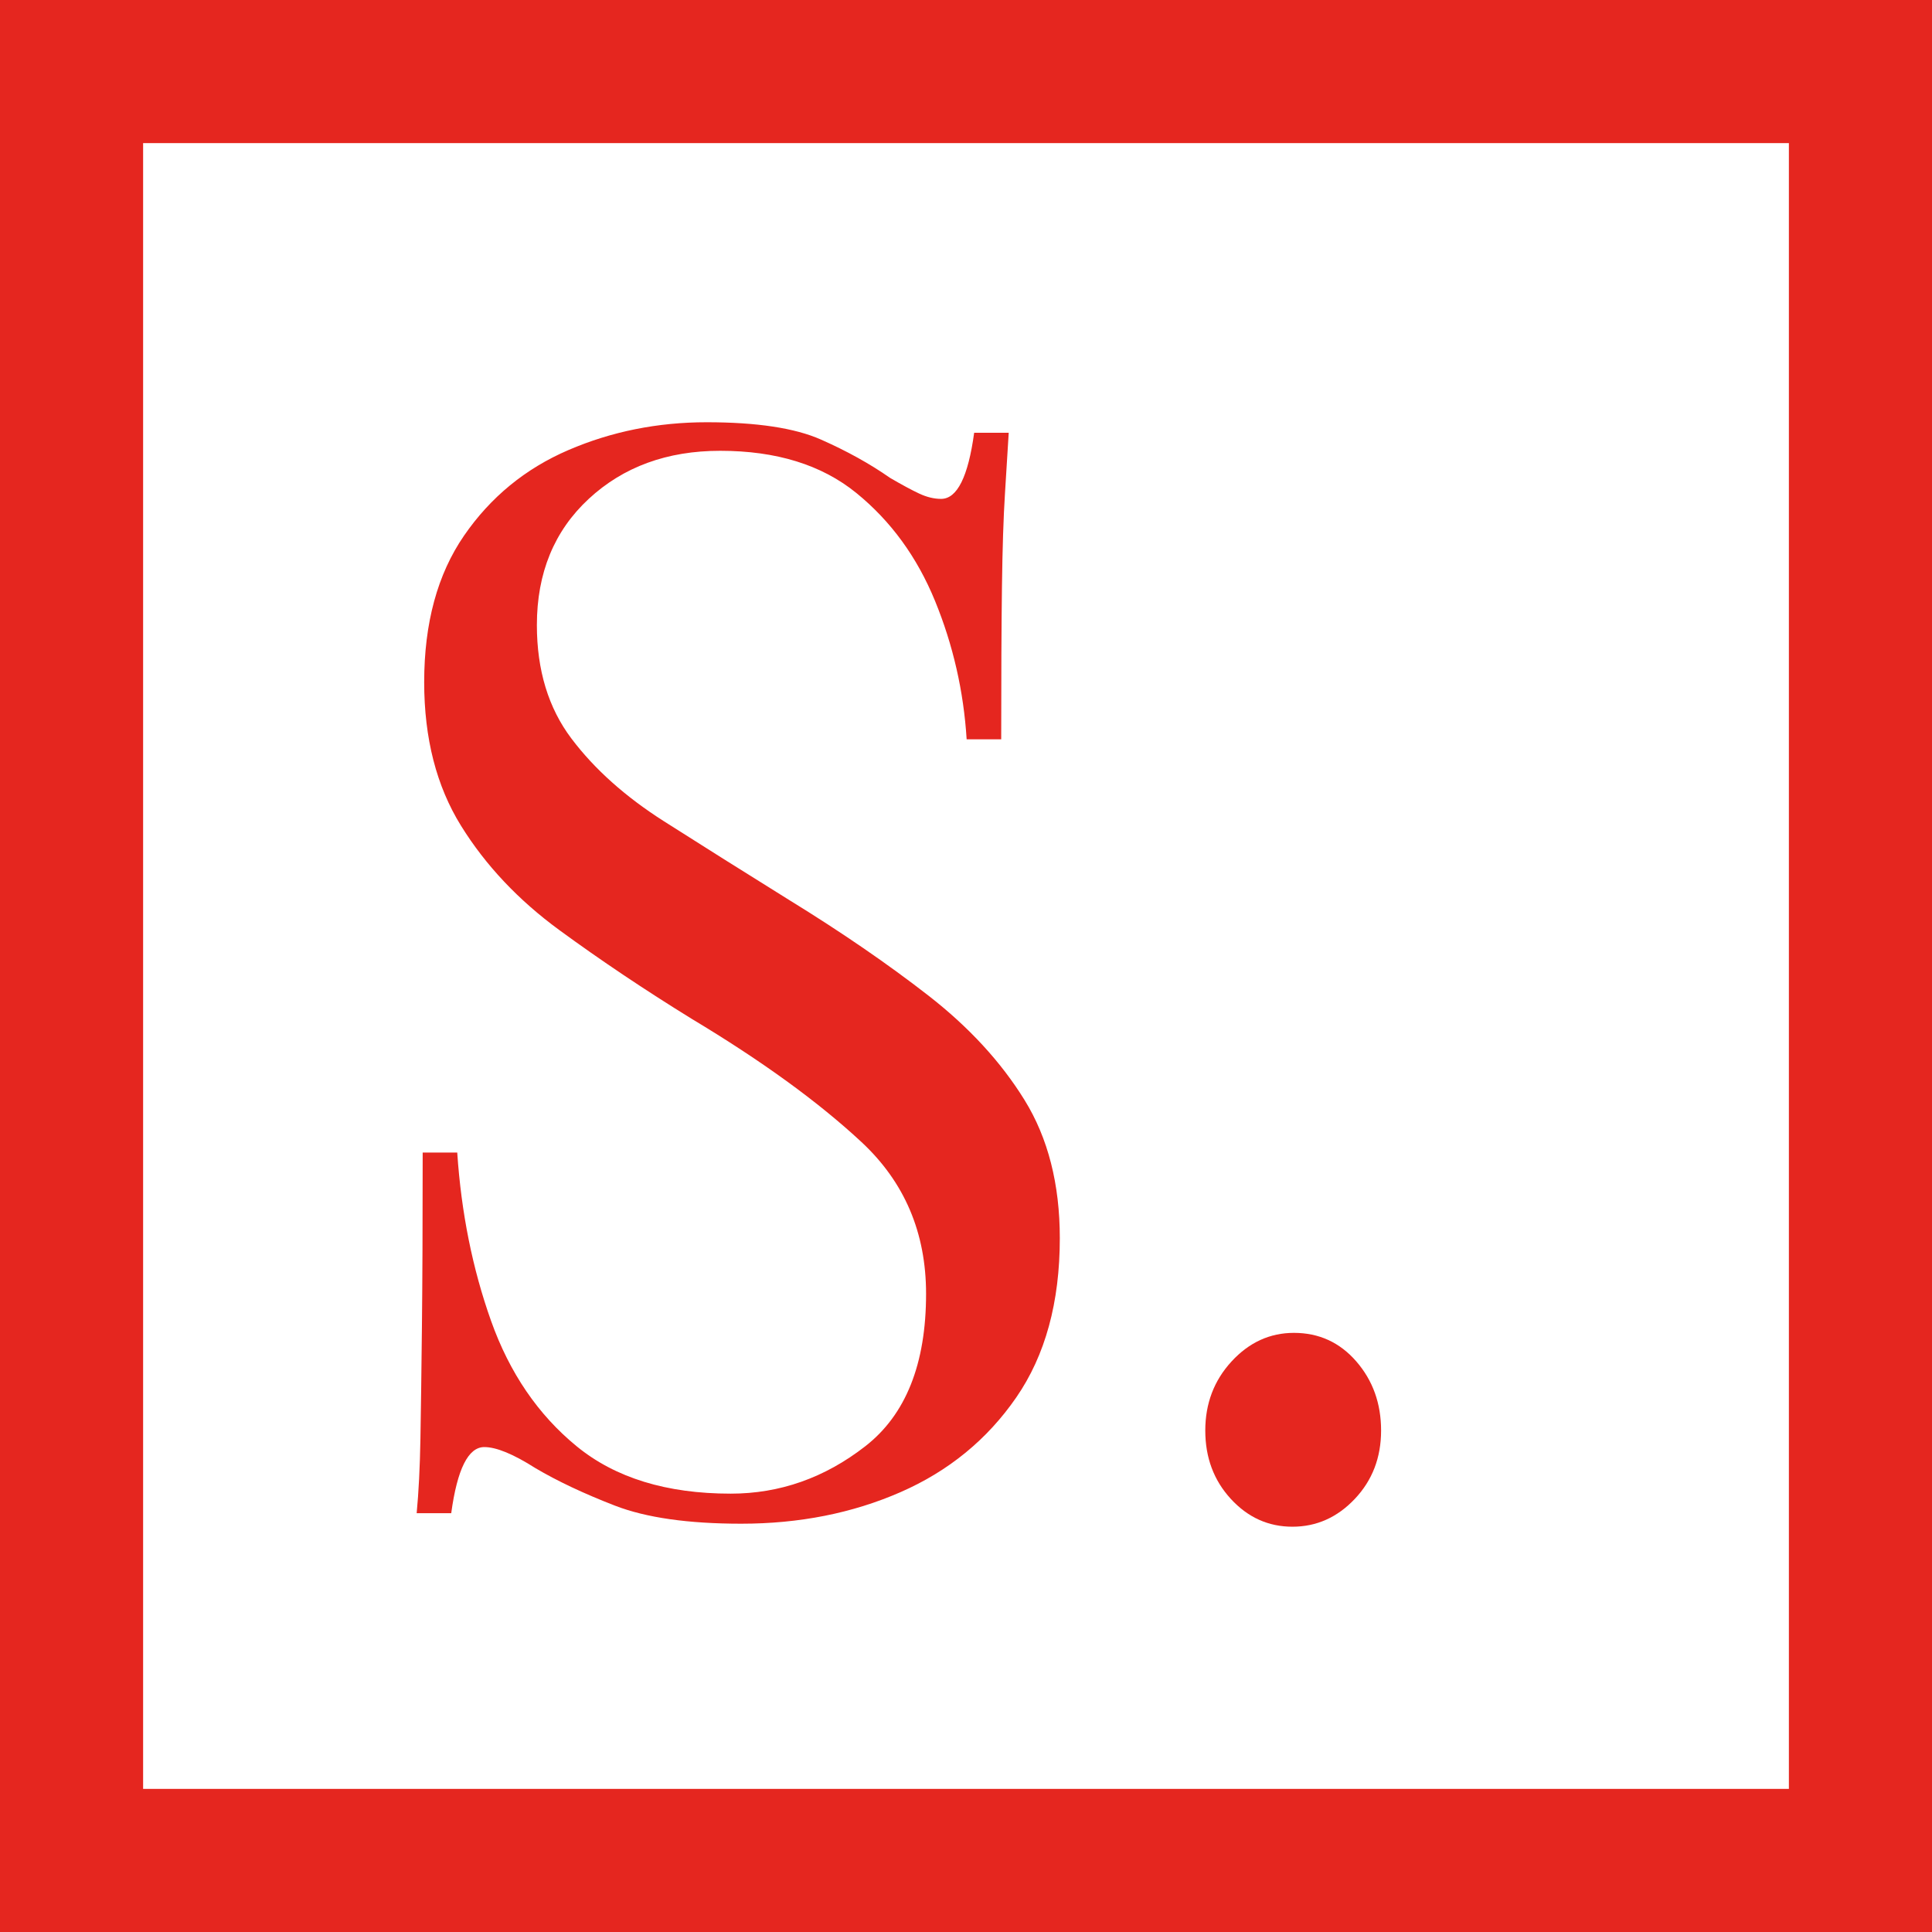
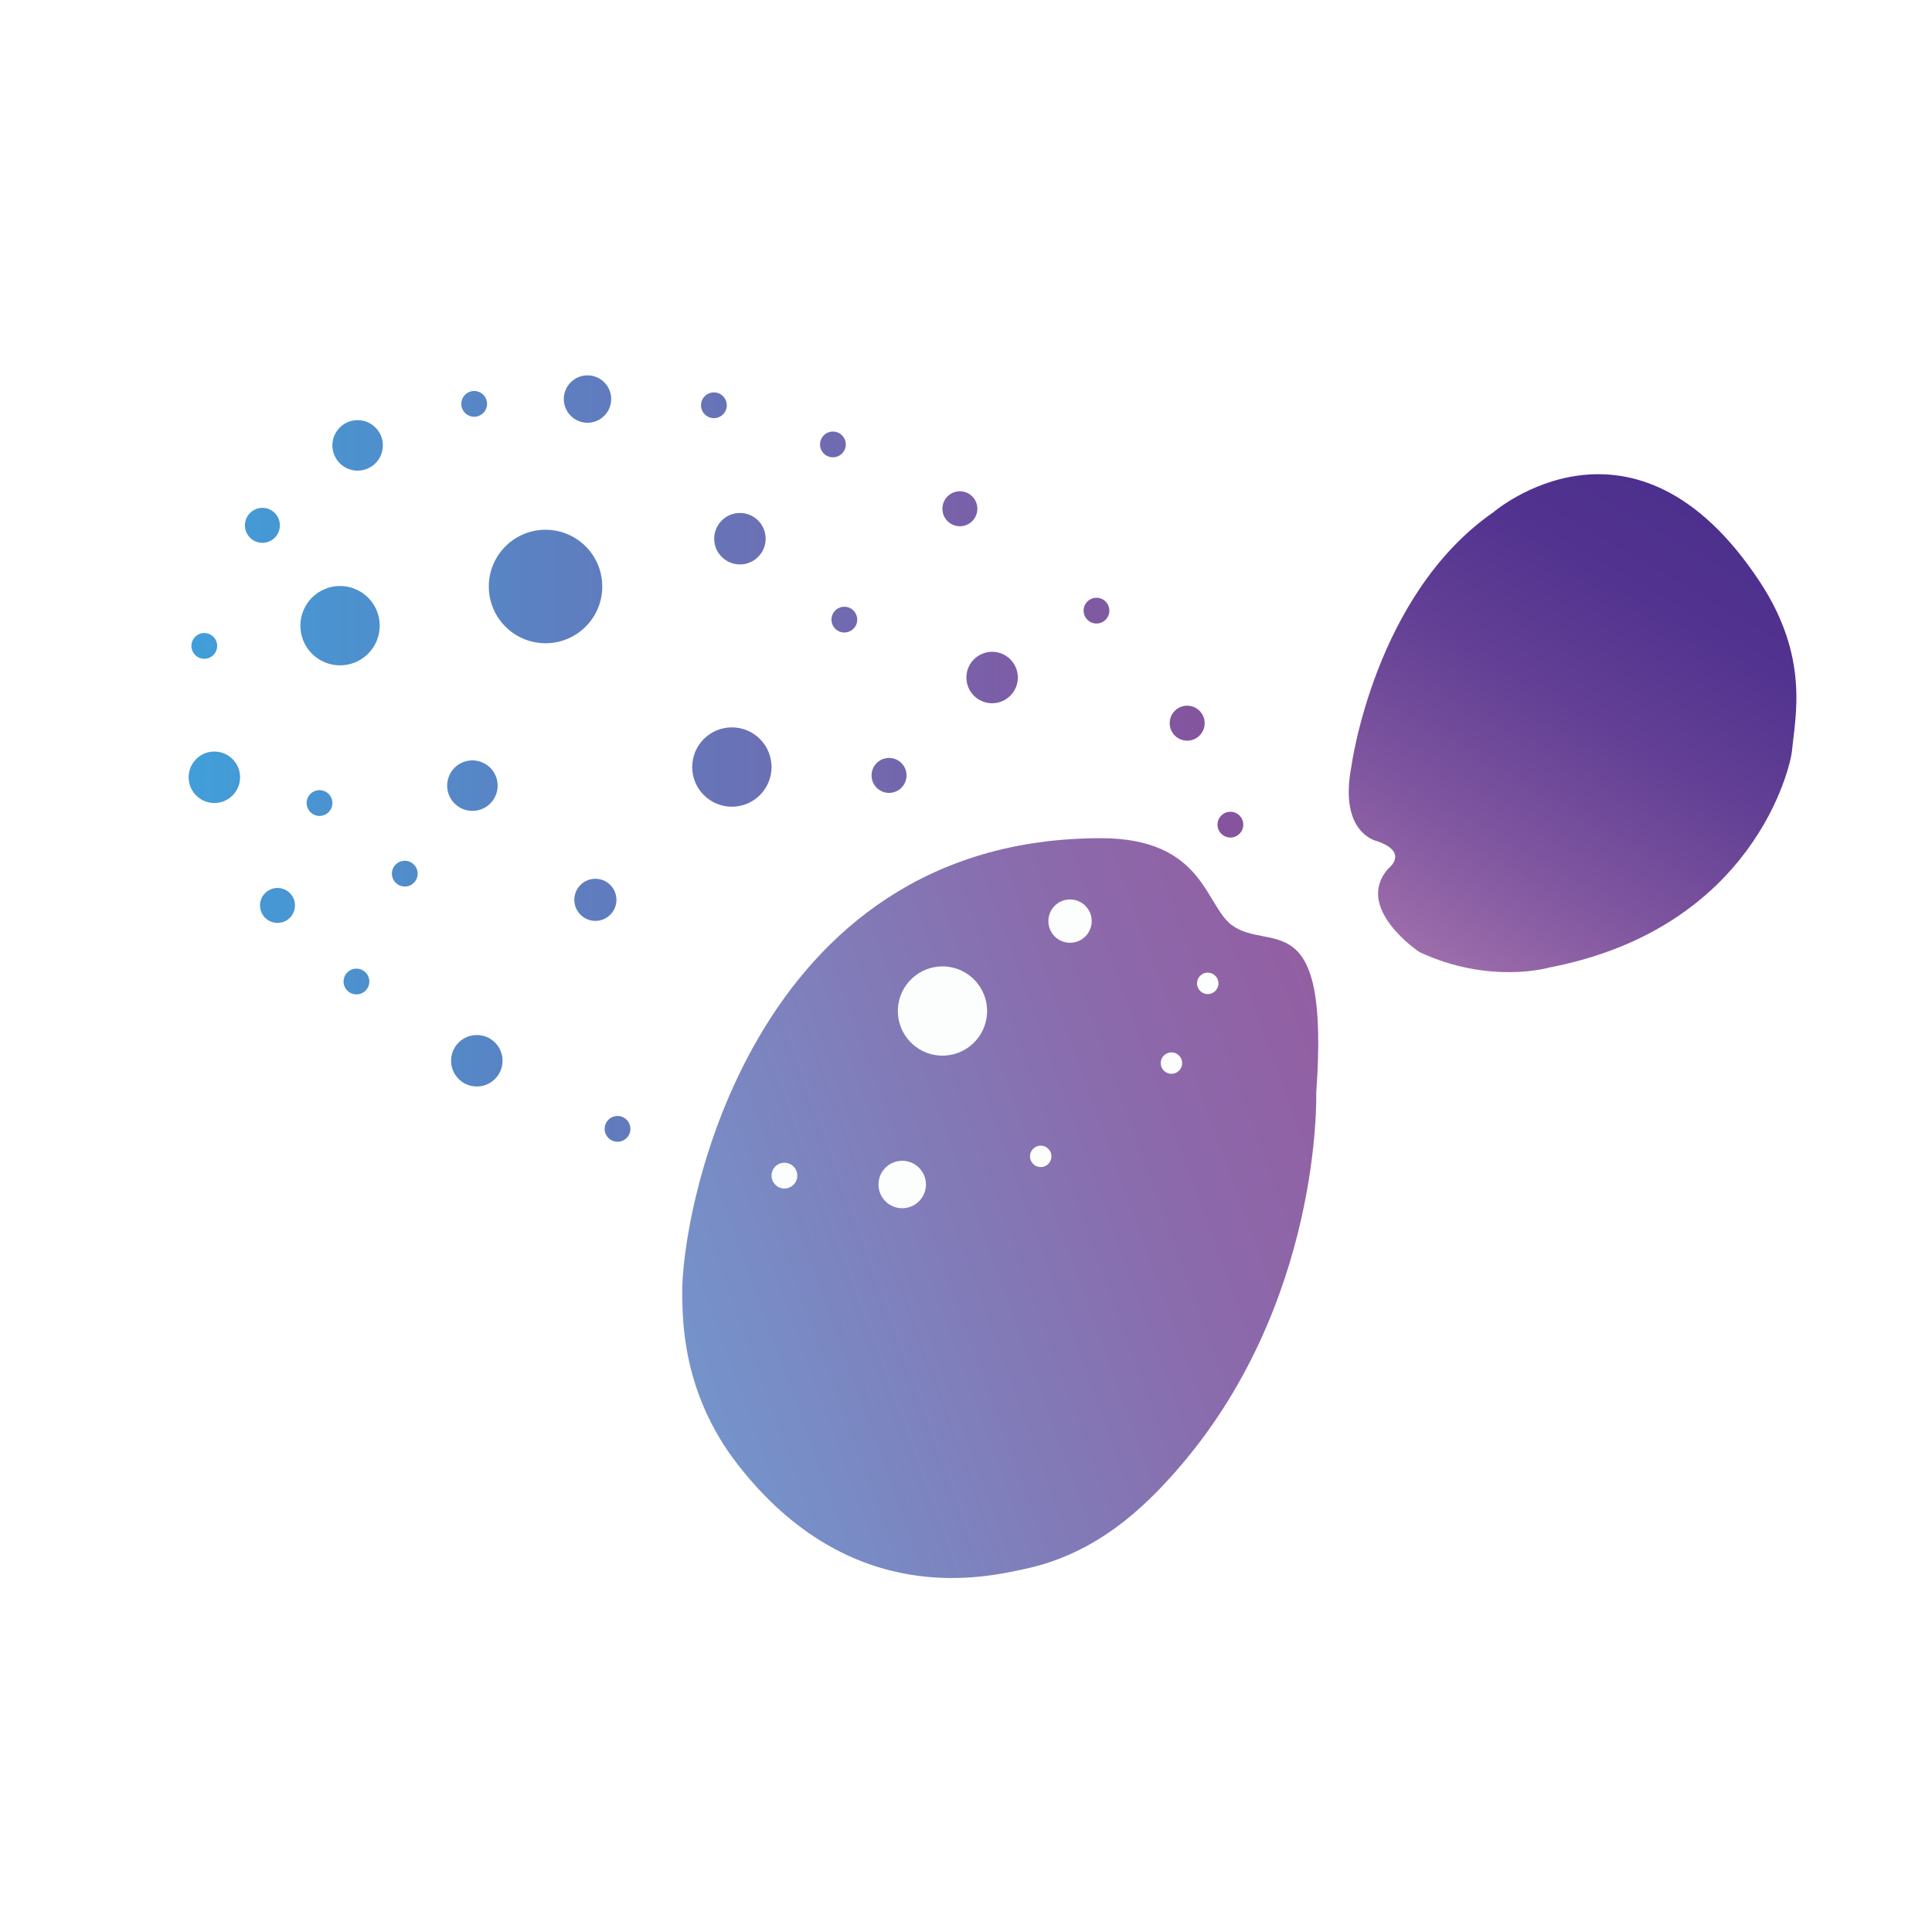
- <svg xmlns="http://www.w3.org/2000/svg" width="54px" height="54px" viewBox="0 0 54 54" version="1.1">
-   <g id="Page-1" stroke="none" stroke-width="1" fill="none" fill-rule="evenodd">
-     <g id="logo-mobile">
-       <rect id="Rectangle-6" stroke="#E5261F" stroke-width="4" fill-rule="nonzero" x="2" y="2" width="50" height="50" />
-       <path id="." fill="#E5261F" d="M34.402,41.895 C33.926,41.377 33.688,40.74 33.688,39.984 C33.688,39.228 33.933,38.584 34.423,38.052 C34.913,37.52 35.494,37.254 36.166,37.254 C36.866,37.254 37.447,37.52 37.909,38.052 C38.371,38.584 38.602,39.228 38.602,39.984 C38.602,40.74 38.357,41.377 37.867,41.895 C37.377,42.413 36.796,42.672 36.124,42.672 C35.452,42.672 34.878,42.413 34.402,41.895 Z" />
-       <path id="S" fill="#E5261F" fill-rule="nonzero" d="M20.718,42.588 C22.342,42.588 23.826,42.294 25.17,41.706 C26.514,41.118 27.592,40.236 28.404,39.06 C29.216,37.884 29.622,36.4 29.622,34.608 C29.622,33.096 29.293,31.808 28.635,30.744 C27.977,29.68 27.081,28.707 25.947,27.825 C24.813,26.943 23.518,26.054 22.062,25.158 C20.802,24.374 19.633,23.639 18.555,22.953 C17.477,22.267 16.616,21.497 15.972,20.643 C15.328,19.789 15.006,18.732 15.006,17.472 C15.006,16.016 15.489,14.84 16.455,13.944 C17.421,13.048 18.646,12.6 20.13,12.6 C21.698,12.6 22.965,12.992 23.931,13.776 C24.897,14.56 25.632,15.568 26.136,16.8 C26.64,18.032 26.934,19.32 27.018,20.664 L27.018,20.664 L27.984,20.664 C27.984,18.9 27.991,17.479 28.005,16.401 C28.019,15.323 28.047,14.455 28.089,13.797 C28.131,13.139 28.166,12.572 28.194,12.096 L28.194,12.096 L27.228,12.096 C27.06,13.328 26.752,13.944 26.304,13.944 C26.108,13.944 25.905,13.895 25.695,13.797 C25.485,13.699 25.212,13.552 24.876,13.356 C24.316,12.964 23.672,12.607 22.944,12.285 C22.216,11.963 21.152,11.802 19.752,11.802 C18.38,11.802 17.092,12.061 15.888,12.579 C14.684,13.097 13.711,13.895 12.969,14.973 C12.227,16.051 11.856,17.416 11.856,19.068 C11.856,20.636 12.199,21.973 12.885,23.079 C13.571,24.185 14.488,25.158 15.636,25.998 C16.784,26.838 18.016,27.664 19.332,28.476 C21.292,29.652 22.874,30.8 24.078,31.92 C25.282,33.04 25.884,34.454 25.884,36.162 C25.884,38.122 25.317,39.543 24.183,40.425 C23.049,41.307 21.796,41.748 20.424,41.748 C18.632,41.748 17.197,41.307 16.119,40.425 C15.041,39.543 14.243,38.374 13.725,36.918 C13.207,35.462 12.892,33.894 12.78,32.214 L12.78,32.214 L11.814,32.214 C11.814,34.174 11.807,35.798 11.793,37.086 C11.779,38.374 11.765,39.417 11.751,40.215 C11.737,41.013 11.702,41.706 11.646,42.294 L11.646,42.294 L12.612,42.294 C12.78,41.062 13.088,40.446 13.536,40.446 C13.872,40.446 14.348,40.642 14.964,41.034 C15.58,41.398 16.322,41.748 17.19,42.084 C18.058,42.42 19.234,42.588 20.718,42.588 Z" />
-     </g>
-   </g>
+ <svg xmlns="http://www.w3.org/2000/svg" xmlns:xlink="http://www.w3.org/1999/xlink" id="Layer_1" data-name="Layer 1" version="1.1" viewBox="0 0 600 600">
+   <defs>
+     <style>
+       .cls-1 {
+         fill: url(#_未命名的渐变_86);
+       }
+ 
+       .cls-1, .cls-2, .cls-3, .cls-4, .cls-5, .cls-6 {
+         stroke-width: 0px;
+       }
+ 
+       .cls-2 {
+         fill: url(#_未命名的渐变_90);
+       }
+ 
+       .cls-3 {
+         fill: url(#_未命名的渐变_51);
+       }
+ 
+       .cls-7 {
+         clip-path: url(#clippath);
+       }
+ 
+       .cls-4 {
+         fill: none;
+       }
+ 
+       .cls-5 {
+         fill: url(#_未命名的渐变_90-2);
+       }
+ 
+       .cls-8 {
+         clip-path: url(#clippath-1);
+       }
+ 
+       .cls-9 {
+         clip-path: url(#clippath-4);
+       }
+ 
+       .cls-10 {
+         clip-path: url(#clippath-3);
+       }
+ 
+       .cls-11 {
+         clip-path: url(#clippath-2);
+       }
+ 
+       .cls-12 {
+         clip-path: url(#clippath-7);
+       }
+ 
+       .cls-13 {
+         clip-path: url(#clippath-8);
+       }
+ 
+       .cls-14 {
+         clip-path: url(#clippath-6);
+       }
+ 
+       .cls-15 {
+         clip-path: url(#clippath-5);
+       }
+ 
+       .cls-16 {
+         clip-path: url(#clippath-9);
+       }
+ 
+       .cls-17 {
+         clip-path: url(#clippath-20);
+       }
+ 
+       .cls-18 {
+         clip-path: url(#clippath-21);
+       }
+ 
+       .cls-19 {
+         clip-path: url(#clippath-24);
+       }
+ 
+       .cls-20 {
+         clip-path: url(#clippath-23);
+       }
+ 
+       .cls-21 {
+         clip-path: url(#clippath-22);
+       }
+ 
+       .cls-22 {
+         clip-path: url(#clippath-25);
+       }
+ 
+       .cls-23 {
+         clip-path: url(#clippath-26);
+       }
+ 
+       .cls-24 {
+         clip-path: url(#clippath-14);
+       }
+ 
+       .cls-25 {
+         clip-path: url(#clippath-13);
+       }
+ 
+       .cls-26 {
+         clip-path: url(#clippath-12);
+       }
+ 
+       .cls-27 {
+         clip-path: url(#clippath-10);
+       }
+ 
+       .cls-28 {
+         clip-path: url(#clippath-15);
+       }
+ 
+       .cls-29 {
+         clip-path: url(#clippath-17);
+       }
+ 
+       .cls-30 {
+         clip-path: url(#clippath-16);
+       }
+ 
+       .cls-31 {
+         clip-path: url(#clippath-19);
+       }
+ 
+       .cls-32 {
+         clip-path: url(#clippath-11);
+       }
+ 
+       .cls-33 {
+         clip-path: url(#clippath-18);
+       }
+ 
+       .cls-6 {
+         fill: #fcfdfd;
+       }
+     </style>
+     <linearGradient id="_未命名的渐变_86" data-name="未命名的渐变 86" x1="209.91" y1="413.59" x2="419.56" y2="337.28" gradientUnits="userSpaceOnUse">
+       <stop offset="0" stop-color="#7593cb" />
+       <stop offset=".08" stop-color="#778ec7" />
+       <stop offset=".68" stop-color="#8a6bac" />
+       <stop offset="1" stop-color="#925fa3" />
+     </linearGradient>
+     <clipPath id="clippath">
+       <circle class="cls-4" cx="169.42" cy="182.14" r="17.62" transform="translate(-79.33 181.57) rotate(-46.94)" />
+     </clipPath>
+     <linearGradient id="_未命名的渐变_90" data-name="未命名的渐变 90" x1="49.33" y1="245.86" x2="395.64" y2="245.86" gradientUnits="userSpaceOnUse">
+       <stop offset="0" stop-color="#3ea1db" />
+       <stop offset=".35" stop-color="#5c80c1" />
+       <stop offset=".77" stop-color="#7c5da6" />
+       <stop offset="1" stop-color="#88519c" />
+     </linearGradient>
+     <clipPath id="clippath-1">
+       <circle class="cls-4" cx="105.6" cy="194.31" r="12.32" transform="translate(-114.4 216.82) rotate(-67.32)" />
+     </clipPath>
+     <clipPath id="clippath-2">
+       <circle class="cls-4" cx="66.57" cy="241.39" r="7.99" />
+     </clipPath>
+     <clipPath id="clippath-3">
+       <circle class="cls-4" cx="146.71" cy="244.01" r="7.84" transform="translate(-134.95 285.61) rotate(-67.39)" />
+     </clipPath>
+     <clipPath id="clippath-4">
+       <circle class="cls-4" cx="111.05" cy="138.33" r="7.84" transform="translate(-2.55 2.09) rotate(-1.07)" />
+     </clipPath>
+     <clipPath id="clippath-5">
+       <circle class="cls-4" cx="86.18" cy="281.19" r="5.43" />
+     </clipPath>
+     <clipPath id="clippath-6">
+       <path class="cls-4" d="M125.71,267.32c-2.21,0-4,1.79-4,4s1.79,4,4,4,4-1.79,4-4-1.79-4-4-4Z" />
+     </clipPath>
+     <clipPath id="clippath-7">
+       <circle class="cls-4" cx="110.7" cy="304.82" r="4" />
+     </clipPath>
+     <clipPath id="clippath-8">
+       <path class="cls-4" d="M191.78,346.58c-2.21,0-4,1.79-4,4s1.79,4,4,4,4-1.79,4-4-1.79-4-4-4Z" />
+     </clipPath>
+     <clipPath id="clippath-9">
+       <circle class="cls-4" cx="147.26" cy="125.43" r="4" />
+     </clipPath>
+     <clipPath id="clippath-10">
+       <circle class="cls-4" cx="63.44" cy="200.59" r="4" />
+     </clipPath>
+     <clipPath id="clippath-11">
+       <path class="cls-4" d="M99.23,245.39c-2.21,0-4,1.79-4,4s1.79,4,4,4,4-1.79,4-4-1.79-4-4-4Z" />
+     </clipPath>
+     <clipPath id="clippath-12">
+       <circle class="cls-4" cx="148.07" cy="329.41" r="7.99" transform="translate(-187.17 463.75) rotate(-87.63)" />
+     </clipPath>
+     <clipPath id="clippath-13">
+       <circle class="cls-4" cx="229.79" cy="167.3" r="7.99" />
+     </clipPath>
+     <clipPath id="clippath-14">
+       <path class="cls-4" d="M182.45,131.29c4.06,0,7.36-3.29,7.36-7.36s-3.3-7.36-7.36-7.36-7.36,3.3-7.36,7.36,3.3,7.36,7.36,7.36Z" />
+     </clipPath>
+     <clipPath id="clippath-15">
+       <circle class="cls-4" cx="221.71" cy="125.86" r="4" />
+     </clipPath>
+     <clipPath id="clippath-16">
+       <circle class="cls-4" cx="258.67" cy="138.02" r="4" />
+     </clipPath>
+     <clipPath id="clippath-17">
+       <path class="cls-4" d="M308.11,202.42c-4.41,0-7.99,3.58-7.99,7.99s3.58,7.99,7.99,7.99,7.99-3.58,7.99-7.99-3.58-7.99-7.99-7.99Z" />
+     </clipPath>
+     <clipPath id="clippath-18">
+       <path class="cls-4" d="M303.53,158c0-3-2.43-5.43-5.43-5.43s-5.43,2.43-5.43,5.43,2.43,5.43,5.43,5.43,5.43-2.43,5.43-5.43Z" />
+     </clipPath>
+     <clipPath id="clippath-19">
+       <circle class="cls-4" cx="262.22" cy="192.43" r="4" />
+     </clipPath>
+     <clipPath id="clippath-20">
+       <path class="cls-4" d="M340.52,185.64c-2.21,0-4,1.79-4,4s1.79,4,4,4,4-1.79,4-4-1.79-4-4-4Z" />
+     </clipPath>
+     <clipPath id="clippath-21">
+       <path class="cls-4" d="M368.69,219.16c-3,0-5.43,2.43-5.43,5.43s2.43,5.43,5.43,5.43,5.43-2.43,5.43-5.43-2.43-5.43-5.43-5.43Z" />
+     </clipPath>
+     <clipPath id="clippath-22">
+       <circle class="cls-4" cx="382.11" cy="256.1" r="4" />
+     </clipPath>
+     <clipPath id="clippath-23">
+       <path class="cls-4" d="M276.1,235.38c-3,0-5.43,2.43-5.43,5.43s2.43,5.43,5.43,5.43,5.43-2.43,5.43-5.43-2.43-5.43-5.43-5.43Z" />
+     </clipPath>
+     <clipPath id="clippath-24">
+       <circle class="cls-4" cx="184.9" cy="279.45" r="6.54" />
+     </clipPath>
+     <clipPath id="clippath-25">
+       <circle class="cls-4" cx="81.49" cy="163.15" r="5.43" />
+     </clipPath>
+     <clipPath id="clippath-26">
+       <path class="cls-4" d="M227.29,225.89c-6.8,0-12.32,5.52-12.32,12.32s5.52,12.32,12.32,12.32,12.32-5.52,12.32-12.32-5.52-12.32-12.32-12.32Z" />
+     </clipPath>
+     <linearGradient id="_未命名的渐变_90-2" data-name="未命名的渐变 90" y1="245.39" y2="245.39" xlink:href="#_未命名的渐变_90" />
+     <linearGradient id="_未命名的渐变_51" data-name="未命名的渐变 51" x1="447.83" y1="299.71" x2="529.03" y2="159.07" gradientUnits="userSpaceOnUse">
+       <stop offset="0" stop-color="#9d6dab" />
+       <stop offset=".26" stop-color="#7e559f" />
+       <stop offset=".55" stop-color="#634095" />
+       <stop offset=".8" stop-color="#52338f" />
+       <stop offset="1" stop-color="#4d2f8d" />
+     </linearGradient>
+   </defs>
+   <path class="cls-1" d="M341.9,260.31c31.92,0,32.36,20.86,40.64,26.98,11.78,8.72,30.55-7.4,26.22,52.21,0,0,1.99,65.87-43.85,117.71-9.45,10.69-24.19,25.27-46.57,30.02-11.46,2.43-53.9,13.21-89.39-32.62-17.09-22.07-16.88-44.6-17.08-51.96-.68-25.69,21.18-142.34,130.03-142.34Z" />
+   <g class="cls-7">
+     <path class="cls-2" d="M394.38,258.37c3.26,11.35-.45,20.63-3.82,36.76-3.92,18.82-11.92,35.45-40.94,59.68-37.13,31-112.53,32.38-205.06-18.04-74.7-40.71-126.58-107.35-73.56-181.81,21.74-30.53,100.88-57.25,187.43-25.66,11.02,4.02,112.35,46.94,135.95,129.08Z" />
+   </g>
+   <g class="cls-8">
+     <path class="cls-2" d="M394.38,258.37c3.26,11.35-.45,20.63-3.82,36.76-3.92,18.82-11.92,35.45-40.94,59.68-37.13,31-112.53,32.38-205.06-18.04-74.7-40.71-126.58-107.35-73.56-181.81,21.74-30.53,100.88-57.25,187.43-25.66,11.02,4.02,112.35,46.94,135.95,129.08Z" />
+   </g>
+   <g class="cls-11">
+     <path class="cls-2" d="M394.38,258.37c3.26,11.35-.45,20.63-3.82,36.76-3.92,18.82-11.92,35.45-40.94,59.68-37.13,31-112.53,32.38-205.06-18.04-74.7-40.71-126.58-107.35-73.56-181.81,21.74-30.53,100.88-57.25,187.43-25.66,11.02,4.02,112.35,46.94,135.95,129.08Z" />
+   </g>
+   <g class="cls-10">
+     <path class="cls-2" d="M394.38,258.37c3.26,11.35-.45,20.63-3.82,36.76-3.92,18.82-11.92,35.45-40.94,59.68-37.13,31-112.53,32.38-205.06-18.04-74.7-40.71-126.58-107.35-73.56-181.81,21.74-30.53,100.88-57.25,187.43-25.66,11.02,4.02,112.35,46.94,135.95,129.08Z" />
+   </g>
+   <g class="cls-9">
+     <path class="cls-2" d="M394.38,258.37c3.26,11.35-.45,20.63-3.82,36.76-3.92,18.82-11.92,35.45-40.94,59.68-37.13,31-112.53,32.38-205.06-18.04-74.7-40.71-126.58-107.35-73.56-181.81,21.74-30.53,100.88-57.25,187.43-25.66,11.02,4.02,112.35,46.94,135.95,129.08Z" />
+   </g>
+   <g class="cls-15">
+     <path class="cls-2" d="M394.38,258.37c3.26,11.35-.45,20.63-3.82,36.76-3.92,18.82-11.92,35.45-40.94,59.68-37.13,31-112.53,32.38-205.06-18.04-74.7-40.71-126.58-107.35-73.56-181.81,21.74-30.53,100.88-57.25,187.43-25.66,11.02,4.02,112.35,46.94,135.95,129.08Z" />
+   </g>
+   <g class="cls-14">
+     <path class="cls-2" d="M394.38,258.37c3.26,11.35-.45,20.63-3.82,36.76-3.92,18.82-11.92,35.45-40.94,59.68-37.13,31-112.53,32.38-205.06-18.04-74.7-40.71-126.58-107.35-73.56-181.81,21.74-30.53,100.88-57.25,187.43-25.66,11.02,4.02,112.35,46.94,135.95,129.08Z" />
+   </g>
+   <g class="cls-12">
+     <path class="cls-2" d="M394.38,258.37c3.26,11.35-.45,20.63-3.82,36.76-3.92,18.82-11.92,35.45-40.94,59.68-37.13,31-112.53,32.38-205.06-18.04-74.7-40.71-126.58-107.35-73.56-181.81,21.74-30.53,100.88-57.25,187.43-25.66,11.02,4.02,112.35,46.94,135.95,129.08Z" />
+   </g>
+   <g class="cls-13">
+     <path class="cls-2" d="M394.38,258.37c3.26,11.35-.45,20.63-3.82,36.76-3.92,18.82-11.92,35.45-40.94,59.68-37.13,31-112.53,32.38-205.06-18.04-74.7-40.71-126.58-107.35-73.56-181.81,21.74-30.53,100.88-57.25,187.43-25.66,11.02,4.02,112.35,46.94,135.95,129.08Z" />
+   </g>
+   <g class="cls-16">
+     <path class="cls-2" d="M394.38,258.37c3.26,11.35-.45,20.63-3.82,36.76-3.92,18.82-11.92,35.45-40.94,59.68-37.13,31-112.53,32.38-205.06-18.04-74.7-40.71-126.58-107.35-73.56-181.81,21.74-30.53,100.88-57.25,187.43-25.66,11.02,4.02,112.35,46.94,135.95,129.08Z" />
+   </g>
+   <g class="cls-27">
+     <path class="cls-2" d="M394.38,258.37c3.26,11.35-.45,20.63-3.82,36.76-3.92,18.82-11.92,35.45-40.94,59.68-37.13,31-112.53,32.38-205.06-18.04-74.7-40.71-126.58-107.35-73.56-181.81,21.74-30.53,100.88-57.25,187.43-25.66,11.02,4.02,112.35,46.94,135.95,129.08Z" />
+   </g>
+   <g class="cls-32">
+     <path class="cls-2" d="M394.38,258.37c3.26,11.35-.45,20.63-3.82,36.76-3.92,18.82-11.92,35.45-40.94,59.68-37.13,31-112.53,32.38-205.06-18.04-74.7-40.71-126.58-107.35-73.56-181.81,21.74-30.53,100.88-57.25,187.43-25.66,11.02,4.02,112.35,46.94,135.95,129.08Z" />
+   </g>
+   <g class="cls-26">
+     <path class="cls-2" d="M394.38,258.37c3.26,11.35-.45,20.63-3.82,36.76-3.92,18.82-11.92,35.45-40.94,59.68-37.13,31-112.53,32.38-205.06-18.04-74.7-40.71-126.58-107.35-73.56-181.81,21.74-30.53,100.88-57.25,187.43-25.66,11.02,4.02,112.35,46.94,135.95,129.08Z" />
+   </g>
+   <g class="cls-25">
+     <path class="cls-2" d="M394.38,258.37c3.26,11.35-.45,20.63-3.82,36.76-3.92,18.82-11.92,35.45-40.94,59.68-37.13,31-112.53,32.38-205.06-18.04-74.7-40.71-126.58-107.35-73.56-181.81,21.74-30.53,100.88-57.25,187.43-25.66,11.02,4.02,112.35,46.94,135.95,129.08Z" />
+   </g>
+   <g class="cls-24">
+     <path class="cls-2" d="M394.38,258.37c3.26,11.35-.45,20.63-3.82,36.76-3.92,18.82-11.92,35.45-40.94,59.68-37.13,31-112.53,32.38-205.06-18.04-74.7-40.71-126.58-107.35-73.56-181.81,21.74-30.53,100.88-57.25,187.43-25.66,11.02,4.02,112.35,46.94,135.95,129.08Z" />
+   </g>
+   <g class="cls-28">
+     <path class="cls-2" d="M394.38,258.37c3.26,11.35-.45,20.63-3.82,36.76-3.92,18.82-11.92,35.45-40.94,59.68-37.13,31-112.53,32.38-205.06-18.04-74.7-40.71-126.58-107.35-73.56-181.81,21.74-30.53,100.88-57.25,187.43-25.66,11.02,4.02,112.35,46.94,135.95,129.08Z" />
+   </g>
+   <g class="cls-30">
+     <path class="cls-2" d="M394.38,258.37c3.26,11.35-.45,20.63-3.82,36.76-3.92,18.82-11.92,35.45-40.94,59.68-37.13,31-112.53,32.38-205.06-18.04-74.7-40.71-126.58-107.35-73.56-181.81,21.74-30.53,100.88-57.25,187.43-25.66,11.02,4.02,112.35,46.94,135.95,129.08Z" />
+   </g>
+   <g class="cls-29">
+     <path class="cls-2" d="M394.38,258.37c3.26,11.35-.45,20.63-3.82,36.76-3.92,18.82-11.92,35.45-40.94,59.68-37.13,31-112.53,32.38-205.06-18.04-74.7-40.71-126.58-107.35-73.56-181.81,21.74-30.53,100.88-57.25,187.43-25.66,11.02,4.02,112.35,46.94,135.95,129.08Z" />
+   </g>
+   <g class="cls-33">
+     <path class="cls-2" d="M394.38,258.37c3.26,11.35-.45,20.63-3.82,36.76-3.92,18.82-11.92,35.45-40.94,59.68-37.13,31-112.53,32.38-205.06-18.04-74.7-40.71-126.58-107.35-73.56-181.81,21.74-30.53,100.88-57.25,187.43-25.66,11.02,4.02,112.35,46.94,135.95,129.08Z" />
+   </g>
+   <g class="cls-31">
+     <path class="cls-2" d="M394.38,258.37c3.26,11.35-.45,20.63-3.82,36.76-3.92,18.82-11.92,35.45-40.94,59.68-37.13,31-112.53,32.38-205.06-18.04-74.7-40.71-126.58-107.35-73.56-181.81,21.74-30.53,100.88-57.25,187.43-25.66,11.02,4.02,112.35,46.94,135.95,129.08Z" />
+   </g>
+   <g class="cls-17">
+     <path class="cls-2" d="M394.38,258.37c3.26,11.35-.45,20.63-3.82,36.76-3.92,18.82-11.92,35.45-40.94,59.68-37.13,31-112.53,32.38-205.06-18.04-74.7-40.71-126.58-107.35-73.56-181.81,21.74-30.53,100.88-57.25,187.43-25.66,11.02,4.02,112.35,46.94,135.95,129.08Z" />
+   </g>
+   <g class="cls-18">
+     <path class="cls-2" d="M394.38,258.37c3.26,11.35-.45,20.63-3.82,36.76-3.92,18.82-11.92,35.45-40.94,59.68-37.13,31-112.53,32.38-205.06-18.04-74.7-40.71-126.58-107.35-73.56-181.81,21.74-30.53,100.88-57.25,187.43-25.66,11.02,4.02,112.35,46.94,135.95,129.08Z" />
+   </g>
+   <g class="cls-21">
+     <path class="cls-2" d="M394.38,258.37c3.26,11.35-.45,20.63-3.82,36.76-3.92,18.82-11.92,35.45-40.94,59.68-37.13,31-112.53,32.38-205.06-18.04-74.7-40.71-126.58-107.35-73.56-181.81,21.74-30.53,100.88-57.25,187.43-25.66,11.02,4.02,112.35,46.94,135.95,129.08Z" />
+   </g>
+   <g class="cls-20">
+     <path class="cls-2" d="M394.38,258.37c3.26,11.35-.45,20.63-3.82,36.76-3.92,18.82-11.92,35.45-40.94,59.68-37.13,31-112.53,32.38-205.06-18.04-74.7-40.71-126.58-107.35-73.56-181.81,21.74-30.53,100.88-57.25,187.43-25.66,11.02,4.02,112.35,46.94,135.95,129.08Z" />
+   </g>
+   <g class="cls-19">
+     <path class="cls-2" d="M394.38,258.37c3.26,11.35-.45,20.63-3.82,36.76-3.92,18.82-11.92,35.45-40.94,59.68-37.13,31-112.53,32.38-205.06-18.04-74.7-40.71-126.58-107.35-73.56-181.81,21.74-30.53,100.88-57.25,187.43-25.66,11.02,4.02,112.35,46.94,135.95,129.08Z" />
+   </g>
+   <g class="cls-22">
+     <path class="cls-2" d="M394.38,258.37c3.26,11.35-.45,20.63-3.82,36.76-3.92,18.82-11.92,35.45-40.94,59.68-37.13,31-112.53,32.38-205.06-18.04-74.7-40.71-126.58-107.35-73.56-181.81,21.74-30.53,100.88-57.25,187.43-25.66,11.02,4.02,112.35,46.94,135.95,129.08Z" />
+   </g>
+   <g class="cls-23">
+     <path class="cls-5" d="M394.38,257.89c3.26,11.35-.45,20.63-3.82,36.76-3.92,18.82-11.92,35.45-40.94,59.68-37.13,31-112.53,32.38-205.06-18.04-74.7-40.71-126.58-107.35-73.56-181.81,21.74-30.53,100.88-57.25,187.43-25.66,11.02,4.02,112.35,46.94,135.95,129.07Z" />
+   </g>
+   <g>
+     <circle class="cls-6" cx="292.67" cy="313.95" r="13.86" transform="translate(-34.74 591.48) rotate(-87.29)" />
+     <circle class="cls-6" cx="280.19" cy="367.86" r="7.37" />
+     <circle class="cls-6" cx="243.61" cy="365.1" r="4" />
+     <path class="cls-6" d="M361.77,327.52c-1.46,1.12-1.73,3.22-.6,4.67,1.12,1.46,3.22,1.73,4.67.6,1.46-1.12,1.73-3.22.6-4.67-1.12-1.46-3.22-1.73-4.67-.6Z" />
+     <path class="cls-6" d="M377.71,303.36c-1.12-1.46-3.22-1.73-4.67-.6-1.46,1.12-1.73,3.22-.6,4.67,1.12,1.46,3.22,1.73,4.67.6,1.46-1.12,1.73-3.22.6-4.67Z" />
+     <path class="cls-6" d="M321.17,356.48c-1.46,1.12-1.73,3.22-.6,4.67,1.12,1.46,3.22,1.73,4.67.6s1.73-3.22.6-4.67c-1.12-1.46-3.22-1.73-4.67-.6Z" />
+     <circle class="cls-6" cx="332.31" cy="286.06" r="6.73" />
+   </g>
+   <path class="cls-3" d="M431.21,269.69s6.56-4.99-3.59-8.47c0,0-11.91-2.37-7.95-23.1,0,0,7.09-53.33,44.07-79.01,0,0,43.73-37.77,82.82,21.62,15.38,23.36,10.99,41.66,9.95,52.51-.45,4.74-11.71,55-75.43,67.25,0,0-18.49,5.38-40.28-4.83,0,0-20.61-13.71-9.59-25.97Z" />
</svg>
